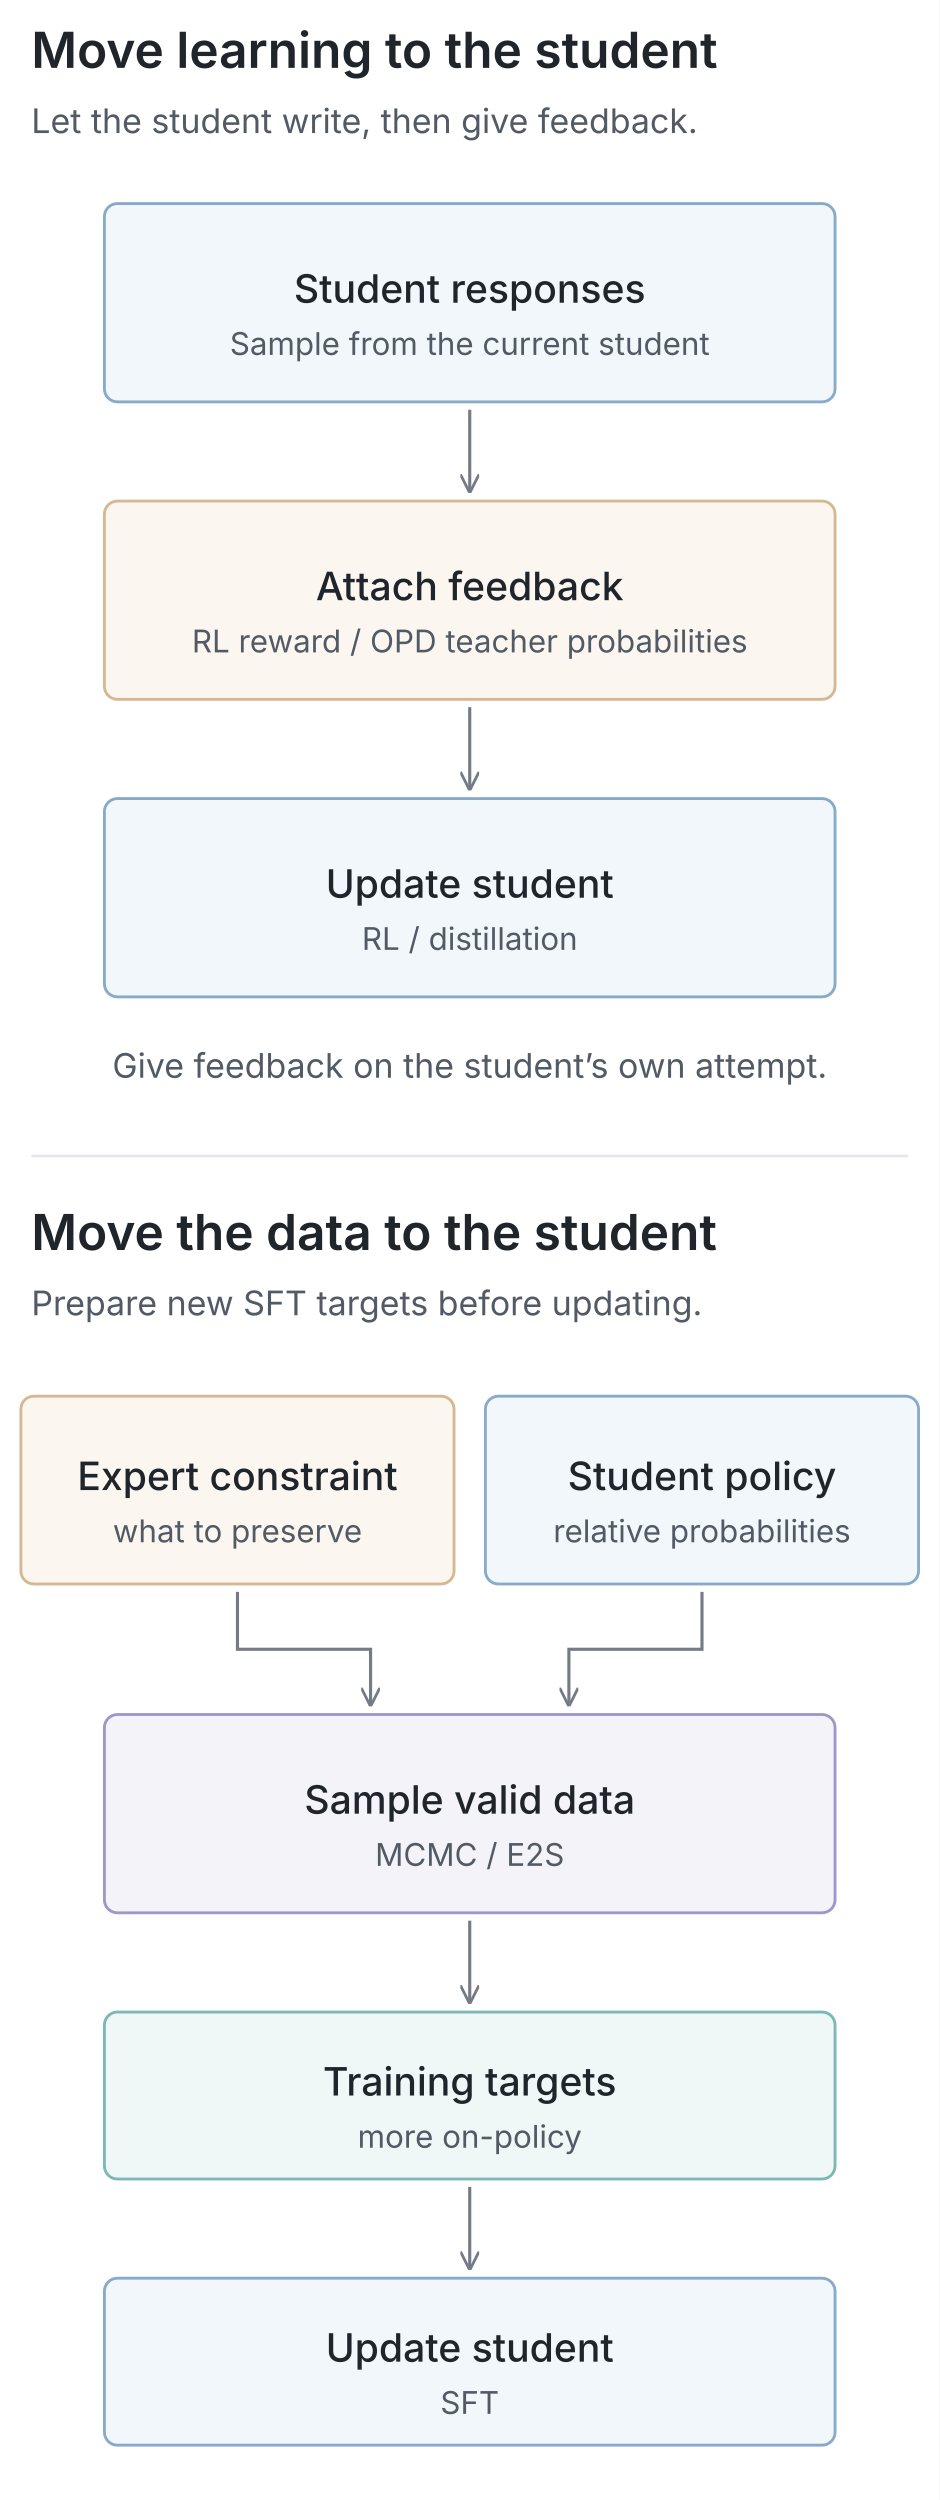
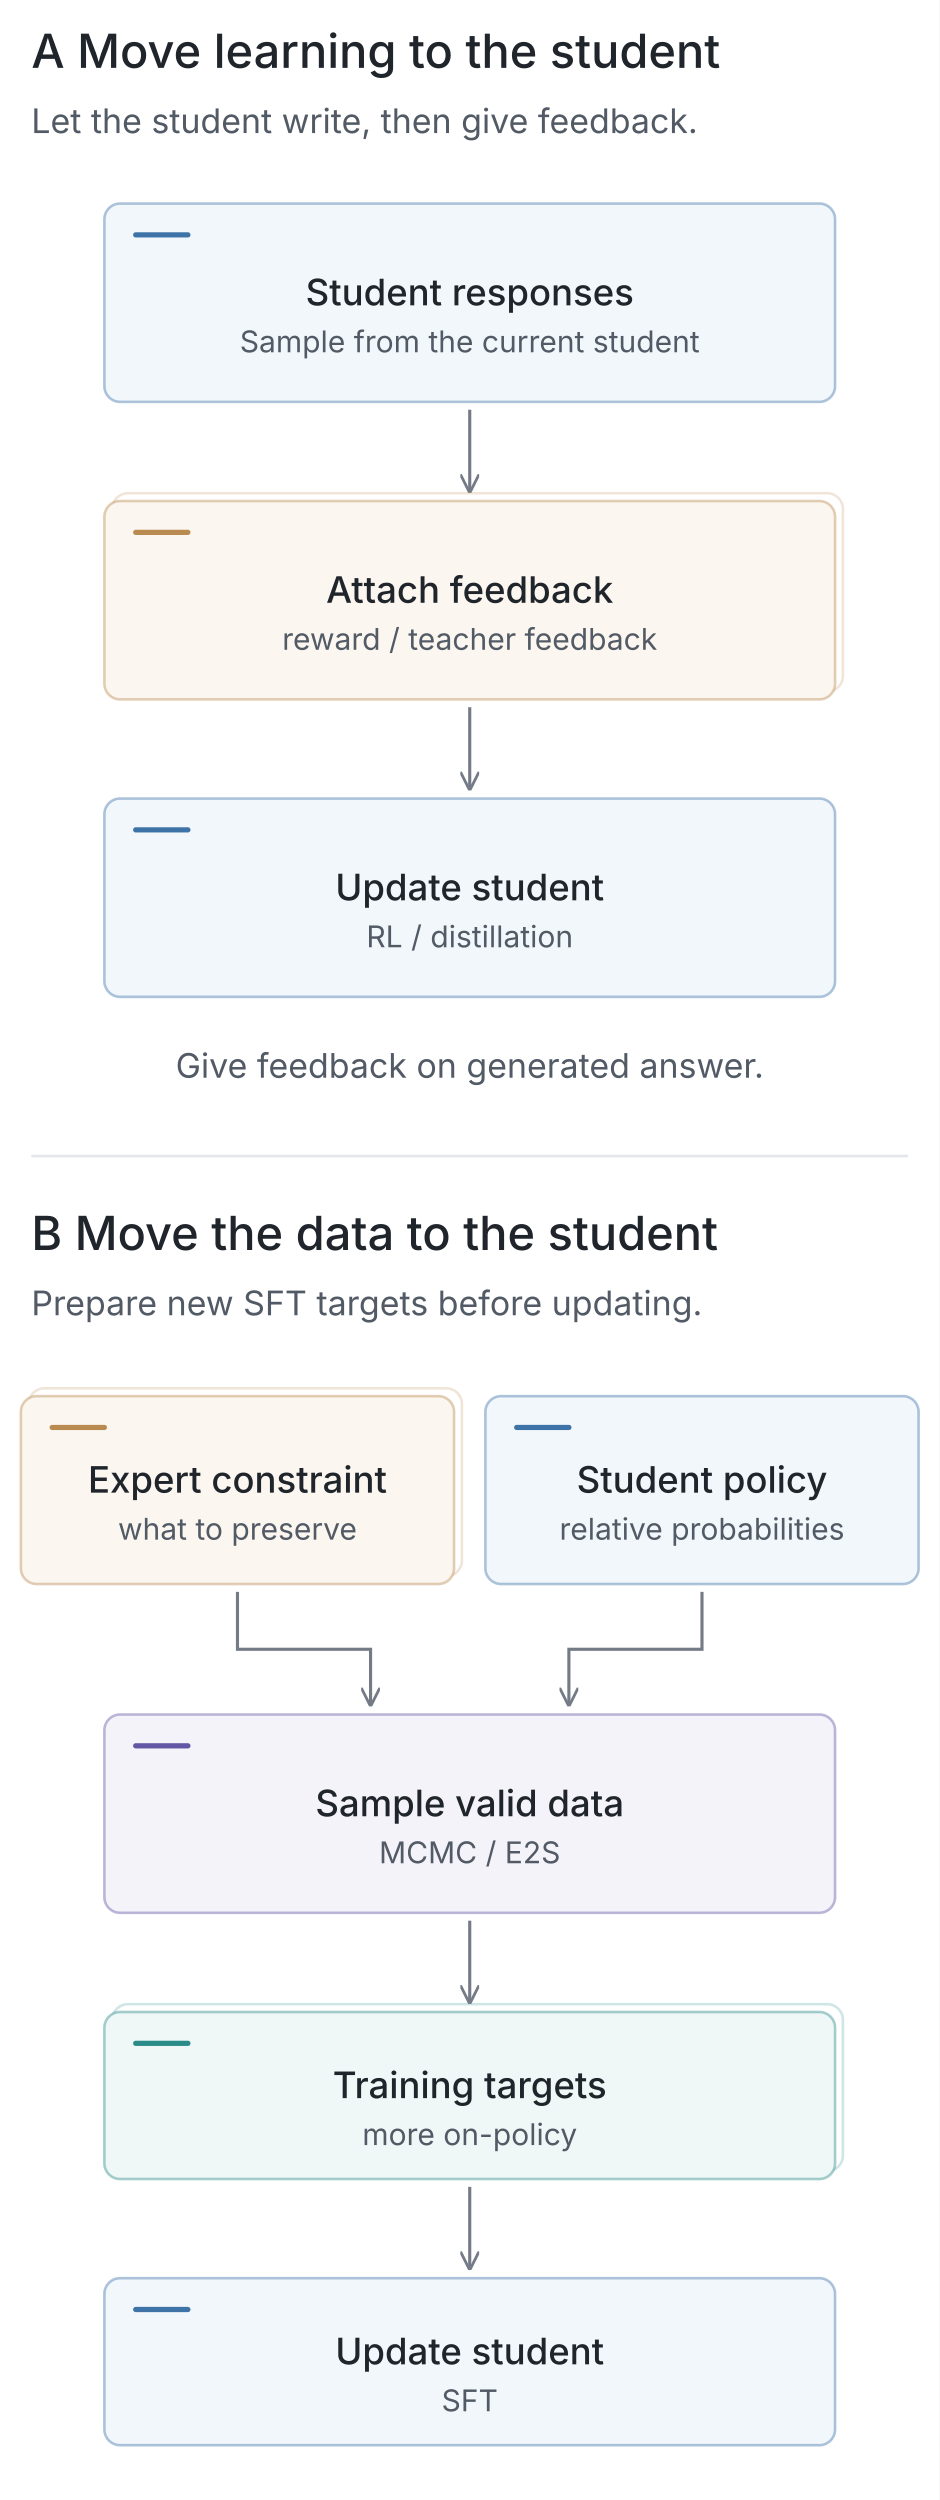
<svg xmlns="http://www.w3.org/2000/svg" viewBox="0 0 360 958" role="img">
  <defs>
    <marker id="arrow" viewBox="0 0 8 8" refX="7" refY="4" markerWidth="6" markerHeight="6" orient="auto-start-reverse">
      <path d="M0 0 L8 4 L0 8" fill="none" stroke="#747b86" stroke-width="1.2" />
    </marker>
  </defs>
  <rect width="100%" height="100%" fill="white" />
  <g font-family="Inter, Helvetica Neue, Arial, sans-serif" fill="#20252c">
-     <text x="12" y="26" text-anchor="start" font-size="19" font-weight="600" fill="#20252c">Move learning to the student</text>
+     <text x="12" y="26" text-anchor="start" font-size="18" font-weight="500" fill="#20252c">A   Move learning to the student</text>
    <text x="12" y="51" text-anchor="start" font-size="13" font-weight="400" fill="#525a65">Let the student write, then give feedback.</text>
-     <rect x="40" y="78" width="280" height="76" rx="5" fill="#f2f7fc" stroke="#3e73a8" stroke-opacity=".6" stroke-width="1.1" />
-     <text x="180.0" y="116.0" text-anchor="middle" font-size="15" font-weight="500" fill="#20252c">Student responses</text>
-     <text x="180.0" y="136.0" text-anchor="middle" font-size="12" font-weight="400" fill="#525a65">Sample from the current student</text>
+     <rect x="40" y="78" width="280" height="76" rx="6" fill="#f2f7fc" stroke="#3e73a8" stroke-opacity=".42" stroke-width="1" />
+     <path d="M52 90 H72" stroke="#3e73a8" stroke-width="2" stroke-linecap="round" />
+     <text x="180.0" y="117.0" text-anchor="middle" font-size="14" font-weight="500" fill="#20252c">Student responses</text>
+     <text x="180.0" y="135.0" text-anchor="middle" font-size="11.5" font-weight="400" fill="#525a65">Sample from the current student</text>
    <path d="M180 157 V188" fill="none" stroke="#747b86" stroke-width="1.2" marker-end="url(#arrow)" />
-     <rect x="40" y="192" width="280" height="76" rx="5" fill="#fbf7f0" stroke="#ba8b51" stroke-opacity=".6" stroke-width="1.1" />
-     <text x="180.0" y="230.0" text-anchor="middle" font-size="15" font-weight="500" fill="#20252c">Attach feedback</text>
-     <text x="180.0" y="250.0" text-anchor="middle" font-size="12" font-weight="400" fill="#525a65">RL reward / OPD teacher probabilities</text>
+     <rect x="43" y="189" width="280" height="76" rx="6" fill="white" stroke="#ba8b51" stroke-opacity=".22" stroke-width="1" />
+     <rect x="40" y="192" width="280" height="76" rx="6" fill="#fbf7f0" stroke="#ba8b51" stroke-opacity=".42" stroke-width="1" />
+     <path d="M52 204 H72" stroke="#ba8b51" stroke-width="2" stroke-linecap="round" />
+     <text x="180.0" y="231.0" text-anchor="middle" font-size="14" font-weight="500" fill="#20252c">Attach feedback</text>
+     <text x="180.0" y="249.0" text-anchor="middle" font-size="11.5" font-weight="400" fill="#525a65">reward / teacher feedback</text>
    <path d="M180 271 V302" fill="none" stroke="#747b86" stroke-width="1.2" marker-end="url(#arrow)" />
-     <rect x="40" y="306" width="280" height="76" rx="5" fill="#f2f7fc" stroke="#3e73a8" stroke-opacity=".6" stroke-width="1.1" />
-     <text x="180.0" y="344.0" text-anchor="middle" font-size="15" font-weight="500" fill="#20252c">Update student</text>
-     <text x="180.0" y="364.0" text-anchor="middle" font-size="12" font-weight="400" fill="#525a65">RL / distillation</text>
-     <text x="180" y="413" text-anchor="middle" font-size="13" font-weight="400" fill="#525a65">Give feedback on the student’s own attempt.</text>
+     <rect x="40" y="306" width="280" height="76" rx="6" fill="#f2f7fc" stroke="#3e73a8" stroke-opacity=".42" stroke-width="1" />
+     <path d="M52 318 H72" stroke="#3e73a8" stroke-width="2" stroke-linecap="round" />
+     <text x="180.0" y="345.0" text-anchor="middle" font-size="14" font-weight="500" fill="#20252c">Update student</text>
+     <text x="180.0" y="363.0" text-anchor="middle" font-size="11.5" font-weight="400" fill="#525a65">RL / distillation</text>
+     <text x="180" y="413" text-anchor="middle" font-size="13" font-weight="400" fill="#525a65">Give feedback on generated answer.</text>
    <path d="M12 443 H348" stroke="#e4e6eb" />
-     <text x="12" y="479" text-anchor="start" font-size="19" font-weight="600" fill="#20252c">Move the data to the student</text>
+     <text x="12" y="479" text-anchor="start" font-size="18" font-weight="500" fill="#20252c">B   Move the data to the student</text>
    <text x="12" y="504" text-anchor="start" font-size="13" font-weight="400" fill="#525a65">Prepare new SFT targets before updating.</text>
-     <rect x="8" y="535" width="166" height="72" rx="5" fill="#fbf7f0" stroke="#ba8b51" stroke-opacity=".6" stroke-width="1.1" />
-     <text x="91.0" y="571.0" text-anchor="middle" font-size="15" font-weight="500" fill="#20252c">Expert constraint</text>
-     <text x="91.0" y="591.0" text-anchor="middle" font-size="12" font-weight="400" fill="#525a65">what to preserve</text>
-     <rect x="186" y="535" width="166" height="72" rx="5" fill="#f2f7fc" stroke="#3e73a8" stroke-opacity=".6" stroke-width="1.1" />
-     <text x="269.0" y="571.0" text-anchor="middle" font-size="15" font-weight="500" fill="#20252c">Student policy</text>
-     <text x="269.0" y="591.0" text-anchor="middle" font-size="12" font-weight="400" fill="#525a65">relative probabilities</text>
+     <rect x="11" y="532" width="166" height="72" rx="6" fill="white" stroke="#ba8b51" stroke-opacity=".22" stroke-width="1" />
+     <rect x="8" y="535" width="166" height="72" rx="6" fill="#fbf7f0" stroke="#ba8b51" stroke-opacity=".42" stroke-width="1" />
+     <path d="M20 547 H40" stroke="#ba8b51" stroke-width="2" stroke-linecap="round" />
+     <text x="91.0" y="572.0" text-anchor="middle" font-size="14" font-weight="500" fill="#20252c">Expert constraint</text>
+     <text x="91.0" y="590.0" text-anchor="middle" font-size="11.5" font-weight="400" fill="#525a65">what to preserve</text>
+     <rect x="186" y="535" width="166" height="72" rx="6" fill="#f2f7fc" stroke="#3e73a8" stroke-opacity=".42" stroke-width="1" />
+     <path d="M198 547 H218" stroke="#3e73a8" stroke-width="2" stroke-linecap="round" />
+     <text x="269.0" y="572.0" text-anchor="middle" font-size="14" font-weight="500" fill="#20252c">Student policy</text>
+     <text x="269.0" y="590.0" text-anchor="middle" font-size="11.5" font-weight="400" fill="#525a65">relative probabilities</text>
    <path d="M91 610 V632 H142 V653" fill="none" stroke="#747b86" stroke-width="1.2" marker-end="url(#arrow)" />
    <path d="M269 610 V632 H218 V653" fill="none" stroke="#747b86" stroke-width="1.2" marker-end="url(#arrow)" />
-     <rect x="40" y="657" width="280" height="76" rx="5" fill="#f5f3fa" stroke="#6356a5" stroke-opacity=".6" stroke-width="1.1" />
-     <text x="180.0" y="695.0" text-anchor="middle" font-size="15" font-weight="500" fill="#20252c">Sample valid data</text>
-     <text x="180.0" y="715.0" text-anchor="middle" font-size="12" font-weight="400" fill="#525a65">MCMC / E2S</text>
+     <rect x="40" y="657" width="280" height="76" rx="6" fill="#f5f3fa" stroke="#6356a5" stroke-opacity=".42" stroke-width="1" />
+     <path d="M52 669 H72" stroke="#6356a5" stroke-width="2" stroke-linecap="round" />
+     <text x="180.0" y="696.0" text-anchor="middle" font-size="14" font-weight="500" fill="#20252c">Sample valid data</text>
+     <text x="180.0" y="714.0" text-anchor="middle" font-size="11.5" font-weight="400" fill="#525a65">MCMC / E2S</text>
    <path d="M180 736 V767" fill="none" stroke="#747b86" stroke-width="1.2" marker-end="url(#arrow)" />
-     <rect x="40" y="771" width="280" height="64" rx="5" fill="#eff8f7" stroke="#2b8b88" stroke-opacity=".6" stroke-width="1.1" />
-     <text x="180.0" y="803.0" text-anchor="middle" font-size="15" font-weight="500" fill="#20252c">Training targets</text>
-     <text x="180.0" y="823.0" text-anchor="middle" font-size="12" font-weight="400" fill="#525a65">more on-policy</text>
+     <rect x="43" y="768" width="280" height="64" rx="6" fill="white" stroke="#2b8b88" stroke-opacity=".22" stroke-width="1" />
+     <rect x="40" y="771" width="280" height="64" rx="6" fill="#eff8f7" stroke="#2b8b88" stroke-opacity=".42" stroke-width="1" />
+     <path d="M52 783 H72" stroke="#2b8b88" stroke-width="2" stroke-linecap="round" />
+     <text x="180.0" y="804.0" text-anchor="middle" font-size="14" font-weight="500" fill="#20252c">Training targets</text>
+     <text x="180.0" y="822.0" text-anchor="middle" font-size="11.5" font-weight="400" fill="#525a65">more on-policy</text>
    <path d="M180 838 V869" fill="none" stroke="#747b86" stroke-width="1.2" marker-end="url(#arrow)" />
-     <rect x="40" y="873" width="280" height="64" rx="5" fill="#f2f7fc" stroke="#3e73a8" stroke-opacity=".6" stroke-width="1.1" />
-     <text x="180.0" y="905.0" text-anchor="middle" font-size="15" font-weight="500" fill="#20252c">Update student</text>
-     <text x="180.0" y="925.0" text-anchor="middle" font-size="12" font-weight="400" fill="#525a65">SFT</text>
+     <rect x="40" y="873" width="280" height="64" rx="6" fill="#f2f7fc" stroke="#3e73a8" stroke-opacity=".42" stroke-width="1" />
+     <path d="M52 885 H72" stroke="#3e73a8" stroke-width="2" stroke-linecap="round" />
+     <text x="180.0" y="906.0" text-anchor="middle" font-size="14" font-weight="500" fill="#20252c">Update student</text>
+     <text x="180.0" y="924.0" text-anchor="middle" font-size="11.5" font-weight="400" fill="#525a65">SFT</text>
  </g>
</svg>
